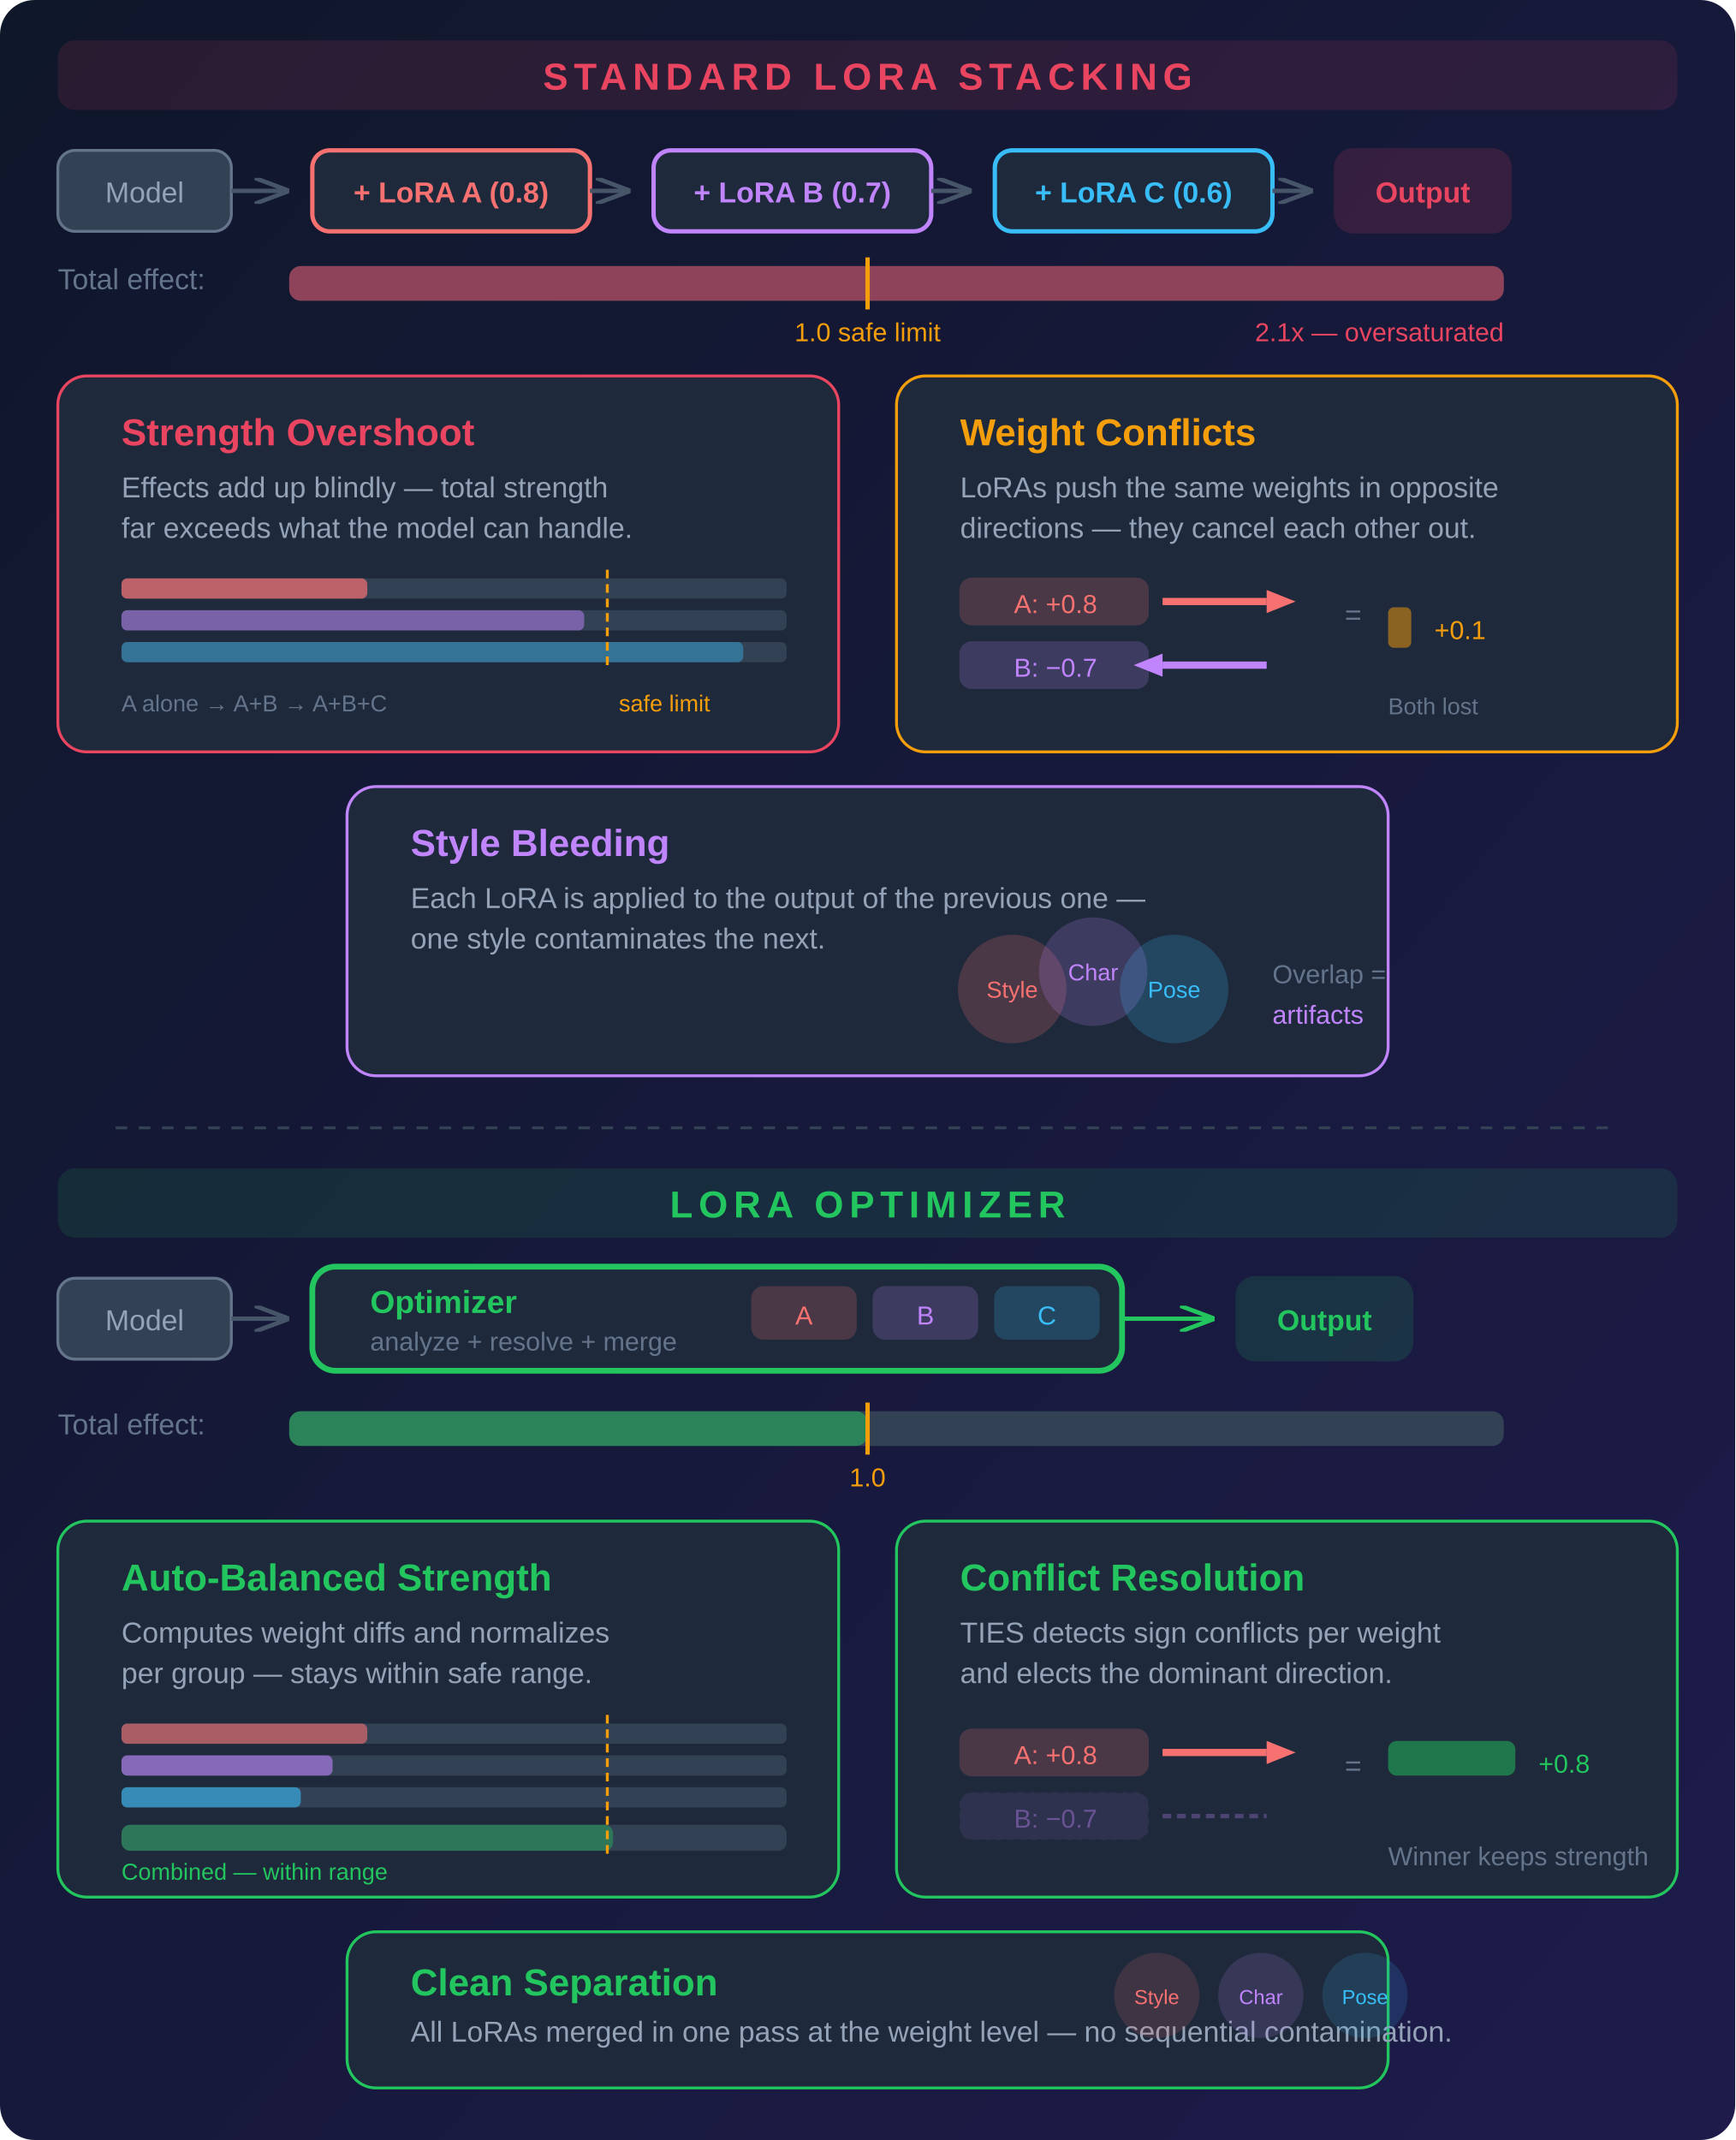
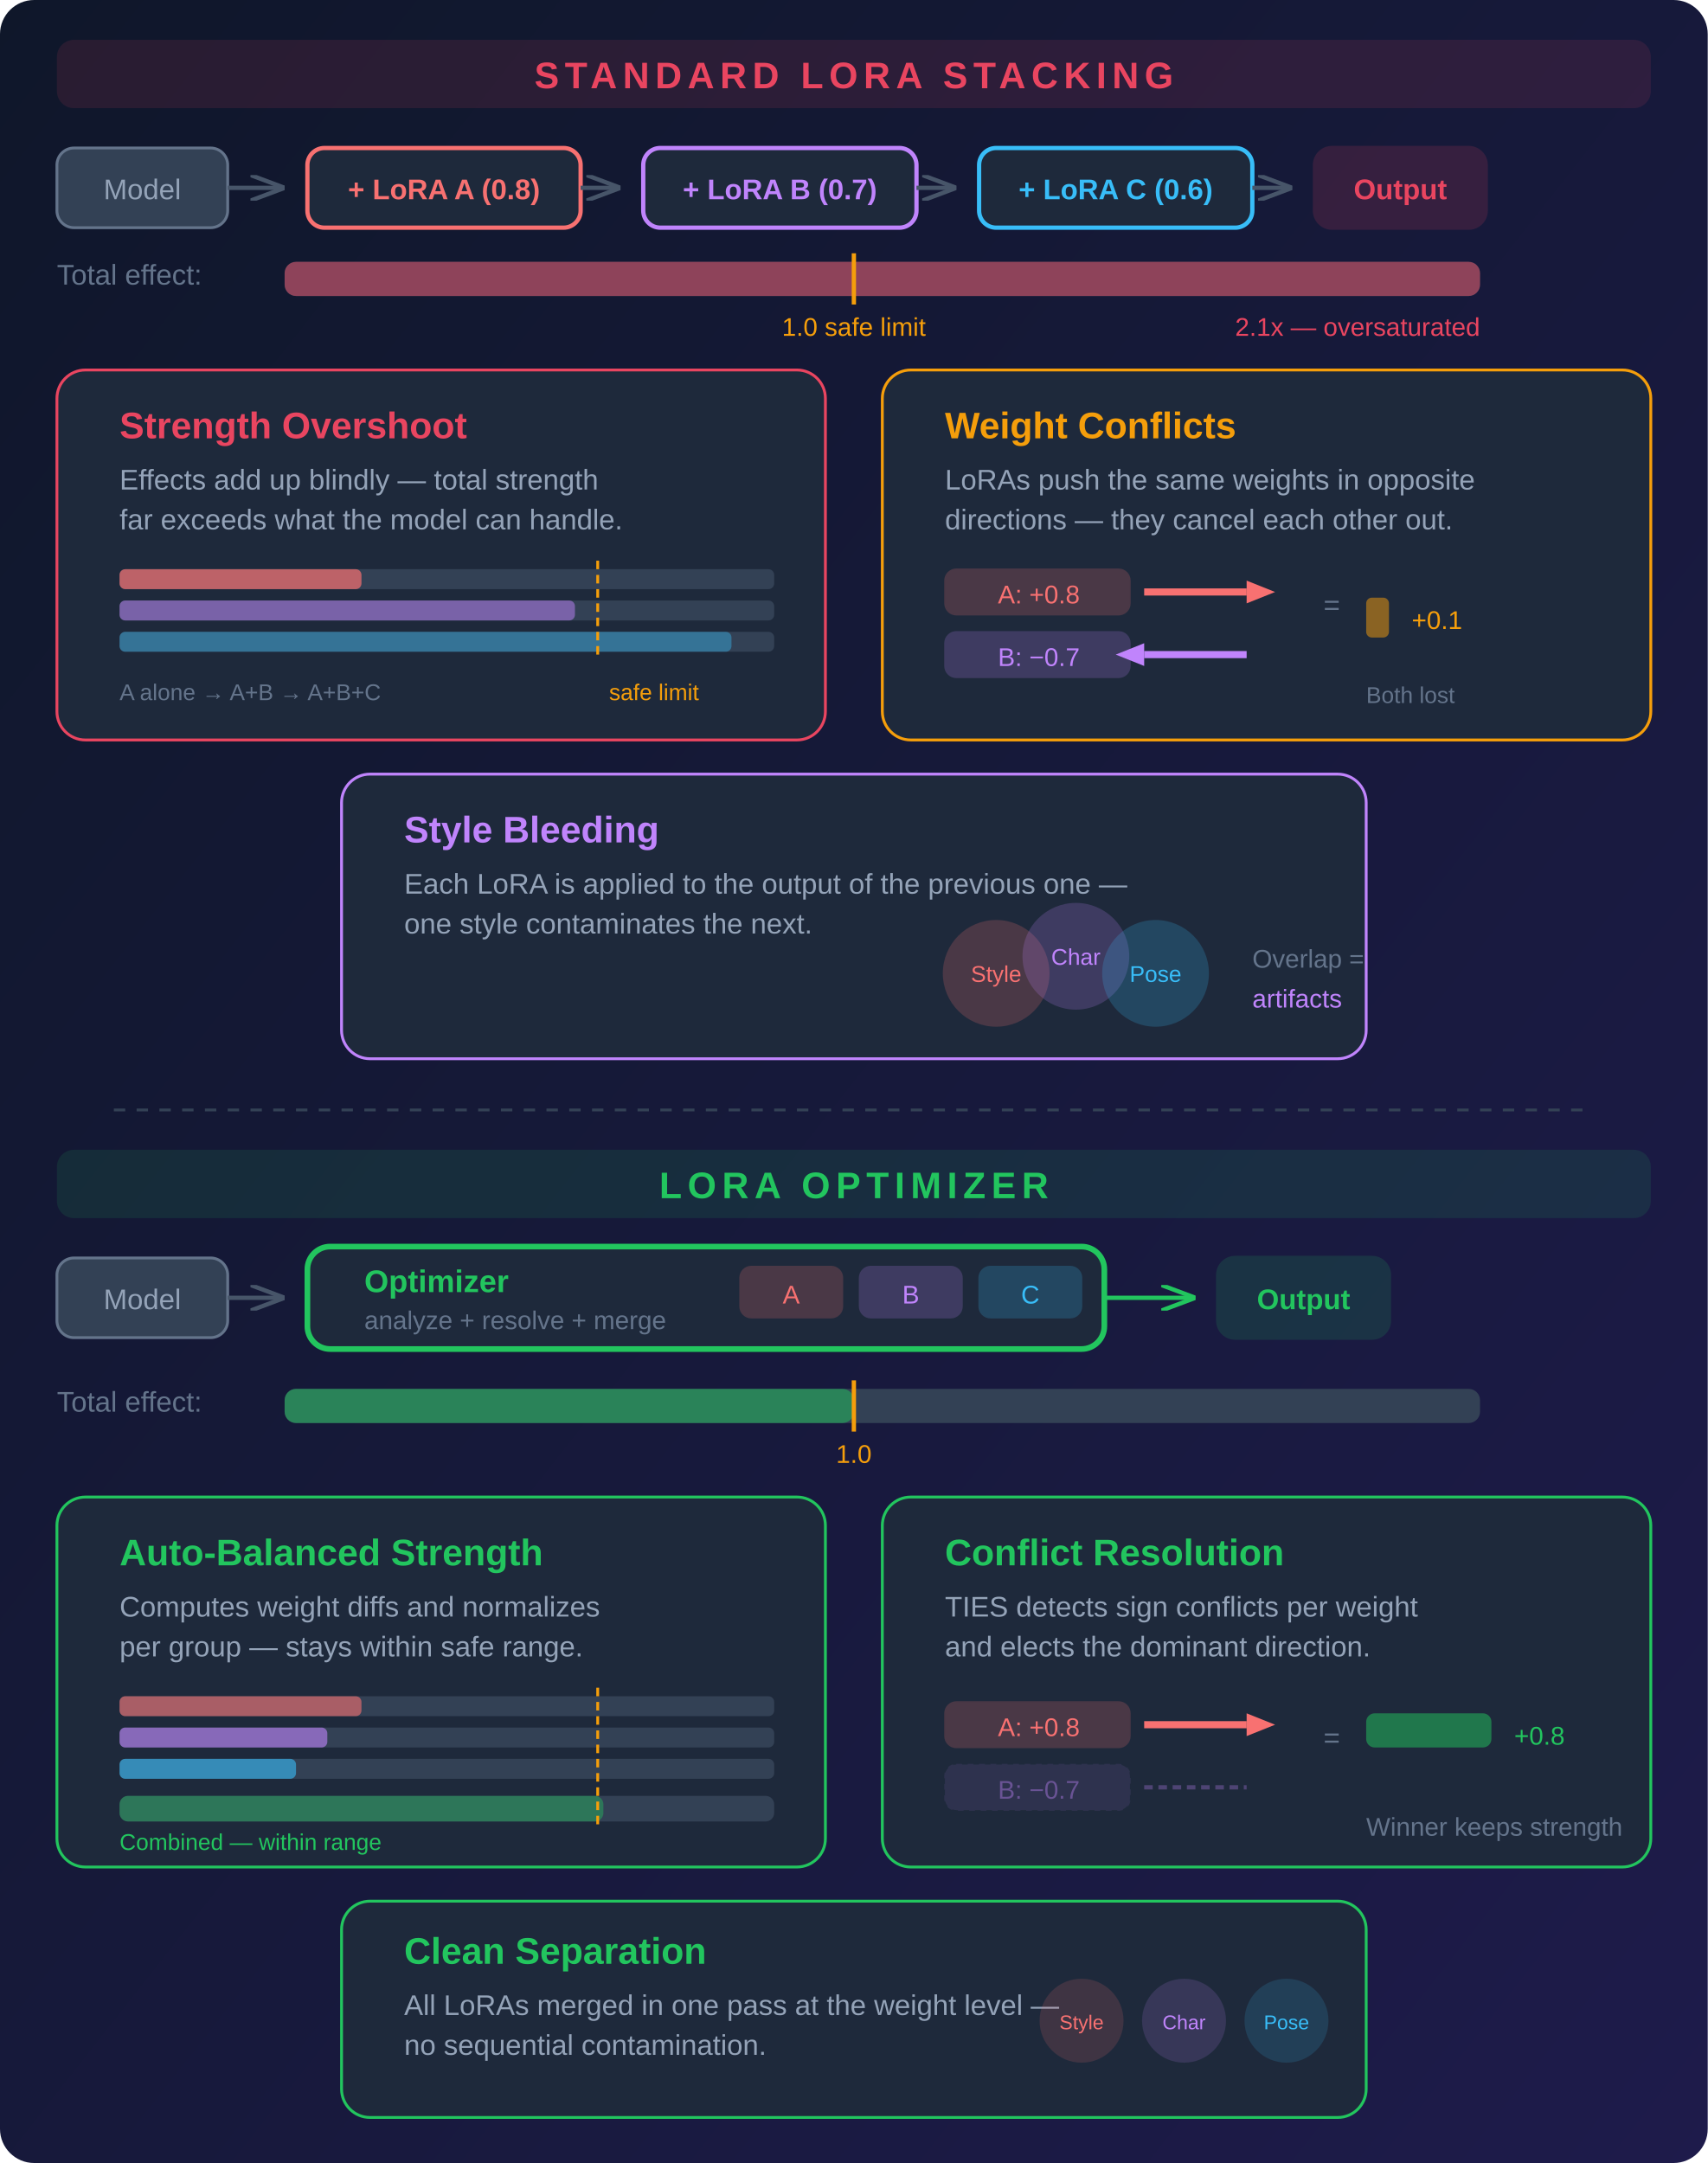
- <svg xmlns="http://www.w3.org/2000/svg" viewBox="0 0 600 740">
+ <svg xmlns="http://www.w3.org/2000/svg" viewBox="0 0 600 760">
  <defs>
    <linearGradient id="pbg" x1="0%" y1="0%" x2="100%" y2="100%">
      <stop offset="0%" style="stop-color:#0f172a" />
      <stop offset="100%" style="stop-color:#1e1b4b" />
    </linearGradient>
    <marker id="pa" markerWidth="8" markerHeight="6" refX="8" refY="3" orient="auto">
      <path d="M0,0 L8,3 L0,6" fill="none" stroke="#475569" stroke-width="1" />
    </marker>
    <marker id="paG" markerWidth="8" markerHeight="6" refX="8" refY="3" orient="auto">
      <path d="M0,0 L8,3 L0,6" fill="none" stroke="#22c55e" stroke-width="1" />
    </marker>
  </defs>
-   <rect width="600" height="740" rx="12" fill="url(#pbg)" />
+   <rect width="600" height="760" rx="12" fill="url(#pbg)" />
  <rect x="20" y="14" width="560" height="24" rx="6" fill="#e94560" opacity="0.12" />
  <text x="300" y="31" font-family="Segoe UI, Arial, sans-serif" font-size="13" fill="#e94560" text-anchor="middle" font-weight="700" letter-spacing="2">STANDARD LORA STACKING</text>
  <rect x="20" y="52" width="60" height="28" rx="6" fill="#334155" stroke="#64748b" stroke-width="1" />
  <text x="50" y="70" font-family="Segoe UI, Arial, sans-serif" font-size="10" fill="#94a3b8" text-anchor="middle">Model</text>
  <line x1="80" y1="66" x2="100" y2="66" stroke="#475569" stroke-width="1.5" marker-end="url(#pa)" />
  <rect x="108" y="52" width="96" height="28" rx="6" fill="#1e293b" stroke="#f87171" stroke-width="1.5" />
  <text x="156" y="70" font-family="Segoe UI, Arial, sans-serif" font-size="10" fill="#f87171" text-anchor="middle" font-weight="600">+ LoRA A (0.8)</text>
  <line x1="204" y1="66" x2="218" y2="66" stroke="#475569" stroke-width="1.5" marker-end="url(#pa)" />
  <rect x="226" y="52" width="96" height="28" rx="6" fill="#1e293b" stroke="#c084fc" stroke-width="1.5" />
  <text x="274" y="70" font-family="Segoe UI, Arial, sans-serif" font-size="10" fill="#c084fc" text-anchor="middle" font-weight="600">+ LoRA B (0.7)</text>
  <line x1="322" y1="66" x2="336" y2="66" stroke="#475569" stroke-width="1.5" marker-end="url(#pa)" />
  <rect x="344" y="52" width="96" height="28" rx="6" fill="#1e293b" stroke="#38bdf8" stroke-width="1.5" />
  <text x="392" y="70" font-family="Segoe UI, Arial, sans-serif" font-size="10" fill="#38bdf8" text-anchor="middle" font-weight="600">+ LoRA C (0.6)</text>
  <line x1="440" y1="66" x2="454" y2="66" stroke="#475569" stroke-width="1.5" marker-end="url(#pa)" />
  <rect x="462" y="52" width="60" height="28" rx="6" fill="#e94560" opacity="0.15" stroke="#e94560" stroke-width="1.5" />
  <text x="492" y="70" font-family="Segoe UI, Arial, sans-serif" font-size="10" fill="#e94560" text-anchor="middle" font-weight="600">Output</text>
  <text x="20" y="100" font-family="Segoe UI, Arial, sans-serif" font-size="10" fill="#64748b">Total effect:</text>
  <rect x="100" y="92" width="420" height="12" rx="4" fill="#334155" />
  <rect x="100" y="92" width="420" height="12" rx="4" fill="#e94560" opacity="0.5" />
  <line x1="300" y1="89" x2="300" y2="107" stroke="#f59e0b" stroke-width="1.5" />
  <text x="300" y="118" font-family="Segoe UI, Arial, sans-serif" font-size="9" fill="#f59e0b" text-anchor="middle">1.0 safe limit</text>
  <text x="520" y="118" font-family="Segoe UI, Arial, sans-serif" font-size="9" fill="#e94560" text-anchor="end">2.1x — oversaturated</text>
  <rect x="20" y="130" width="270" height="130" rx="10" fill="#1e293b" stroke="#e94560" stroke-width="1" />
  <text x="42" y="154" font-family="Segoe UI, Arial, sans-serif" font-size="13" fill="#e94560" font-weight="700">Strength Overshoot</text>
  <text x="42" y="172" font-family="Segoe UI, Arial, sans-serif" font-size="10" fill="#94a3b8">Effects add up blindly — total strength</text>
  <text x="42" y="186" font-family="Segoe UI, Arial, sans-serif" font-size="10" fill="#94a3b8">far exceeds what the model can handle.</text>
  <rect x="42" y="200" width="230" height="7" rx="2" fill="#334155" />
  <rect x="42" y="200" width="85" height="7" rx="2" fill="#f87171" opacity="0.7" />
  <rect x="42" y="211" width="230" height="7" rx="2" fill="#334155" />
  <rect x="42" y="211" width="160" height="7" rx="2" fill="#c084fc" opacity="0.5" />
  <rect x="42" y="222" width="230" height="7" rx="2" fill="#334155" />
  <rect x="42" y="222" width="215" height="7" rx="2" fill="#38bdf8" opacity="0.4" />
  <line x1="210" y1="197" x2="210" y2="232" stroke="#f59e0b" stroke-width="1" stroke-dasharray="3,2" />
  <text x="214" y="246" font-family="Segoe UI, Arial, sans-serif" font-size="8" fill="#f59e0b">safe limit</text>
  <text x="42" y="246" font-family="Segoe UI, Arial, sans-serif" font-size="8" fill="#64748b">A alone → A+B → A+B+C</text>
  <rect x="310" y="130" width="270" height="130" rx="10" fill="#1e293b" stroke="#f59e0b" stroke-width="1" />
  <text x="332" y="154" font-family="Segoe UI, Arial, sans-serif" font-size="13" fill="#f59e0b" font-weight="700">Weight Conflicts</text>
  <text x="332" y="172" font-family="Segoe UI, Arial, sans-serif" font-size="10" fill="#94a3b8">LoRAs push the same weights in opposite</text>
  <text x="332" y="186" font-family="Segoe UI, Arial, sans-serif" font-size="10" fill="#94a3b8">directions — they cancel each other out.</text>
  <rect x="332" y="200" width="65" height="16" rx="4" fill="#f87171" opacity="0.2" stroke="#f87171" stroke-width="0.5" />
  <text x="365" y="212" font-family="Segoe UI, Arial, sans-serif" font-size="9" fill="#f87171" text-anchor="middle">A: +0.8</text>
  <line x1="402" y1="208" x2="438" y2="208" stroke="#f87171" stroke-width="2.5" />
  <polygon points="438,204 448,208 438,212" fill="#f87171" />
  <rect x="332" y="222" width="65" height="16" rx="4" fill="#c084fc" opacity="0.2" stroke="#c084fc" stroke-width="0.5" />
  <text x="365" y="234" font-family="Segoe UI, Arial, sans-serif" font-size="9" fill="#c084fc" text-anchor="middle">B: −0.7</text>
  <line x1="438" y1="230" x2="402" y2="230" stroke="#c084fc" stroke-width="2.5" />
  <polygon points="402,226 392,230 402,234" fill="#c084fc" />
  <text x="465" y="216" font-family="Segoe UI, Arial, sans-serif" font-size="10" fill="#64748b">=</text>
  <rect x="480" y="210" width="8" height="14" rx="2" fill="#f59e0b" opacity="0.5" />
  <text x="496" y="221" font-family="Segoe UI, Arial, sans-serif" font-size="9" fill="#f59e0b">+0.1</text>
  <text x="480" y="247" font-family="Segoe UI, Arial, sans-serif" font-size="8" fill="#64748b">Both lost</text>
  <rect x="120" y="272" width="360" height="100" rx="10" fill="#1e293b" stroke="#c084fc" stroke-width="1" />
  <text x="142" y="296" font-family="Segoe UI, Arial, sans-serif" font-size="13" fill="#c084fc" font-weight="700">Style Bleeding</text>
  <text x="142" y="314" font-family="Segoe UI, Arial, sans-serif" font-size="10" fill="#94a3b8">Each LoRA is applied to the output of the previous one —</text>
  <text x="142" y="328" font-family="Segoe UI, Arial, sans-serif" font-size="10" fill="#94a3b8">one style contaminates the next.</text>
  <circle cx="350" cy="342" r="18" fill="#f87171" opacity="0.2" stroke="#f87171" stroke-width="1.5" />
  <text x="350" y="345" font-family="Segoe UI, Arial, sans-serif" font-size="8" fill="#f87171" text-anchor="middle">Style</text>
  <circle cx="378" cy="336" r="18" fill="#c084fc" opacity="0.2" stroke="#c084fc" stroke-width="1.5" />
  <text x="378" y="339" font-family="Segoe UI, Arial, sans-serif" font-size="8" fill="#c084fc" text-anchor="middle">Char</text>
  <circle cx="406" cy="342" r="18" fill="#38bdf8" opacity="0.2" stroke="#38bdf8" stroke-width="1.5" />
  <text x="406" y="345" font-family="Segoe UI, Arial, sans-serif" font-size="8" fill="#38bdf8" text-anchor="middle">Pose</text>
  <text x="440" y="340" font-family="Segoe UI, Arial, sans-serif" font-size="9" fill="#64748b">Overlap =</text>
  <text x="440" y="354" font-family="Segoe UI, Arial, sans-serif" font-size="9" fill="#c084fc">artifacts</text>
  <line x1="40" y1="390" x2="560" y2="390" stroke="#334155" stroke-width="1" stroke-dasharray="4,4" />
  <rect x="20" y="404" width="560" height="24" rx="6" fill="#22c55e" opacity="0.12" />
  <text x="300" y="421" font-family="Segoe UI, Arial, sans-serif" font-size="13" fill="#22c55e" text-anchor="middle" font-weight="700" letter-spacing="2">LORA OPTIMIZER</text>
  <rect x="20" y="442" width="60" height="28" rx="6" fill="#334155" stroke="#64748b" stroke-width="1" />
  <text x="50" y="460" font-family="Segoe UI, Arial, sans-serif" font-size="10" fill="#94a3b8" text-anchor="middle">Model</text>
  <line x1="80" y1="456" x2="100" y2="456" stroke="#475569" stroke-width="1.5" marker-end="url(#pa)" />
  <rect x="108" y="438" width="280" height="36" rx="8" fill="#1e293b" stroke="#22c55e" stroke-width="2" />
  <text x="128" y="454" font-family="Segoe UI, Arial, sans-serif" font-size="11" fill="#22c55e" font-weight="700">Optimizer</text>
  <text x="128" y="467" font-family="Segoe UI, Arial, sans-serif" font-size="9" fill="#64748b">analyze + resolve + merge</text>
  <rect x="260" y="445" width="36" height="18" rx="4" fill="#f87171" opacity="0.2" stroke="#f87171" stroke-width="0.5" />
  <text x="278" y="458" font-family="Segoe UI, Arial, sans-serif" font-size="9" fill="#f87171" text-anchor="middle">A</text>
  <rect x="302" y="445" width="36" height="18" rx="4" fill="#c084fc" opacity="0.2" stroke="#c084fc" stroke-width="0.5" />
  <text x="320" y="458" font-family="Segoe UI, Arial, sans-serif" font-size="9" fill="#c084fc" text-anchor="middle">B</text>
  <rect x="344" y="445" width="36" height="18" rx="4" fill="#38bdf8" opacity="0.2" stroke="#38bdf8" stroke-width="0.5" />
  <text x="362" y="458" font-family="Segoe UI, Arial, sans-serif" font-size="9" fill="#38bdf8" text-anchor="middle">C</text>
  <line x1="388" y1="456" x2="420" y2="456" stroke="#22c55e" stroke-width="1.5" marker-end="url(#paG)" />
  <rect x="428" y="442" width="60" height="28" rx="6" fill="#22c55e" opacity="0.15" stroke="#22c55e" stroke-width="1.5" />
  <text x="458" y="460" font-family="Segoe UI, Arial, sans-serif" font-size="10" fill="#22c55e" text-anchor="middle" font-weight="600">Output</text>
  <text x="20" y="496" font-family="Segoe UI, Arial, sans-serif" font-size="10" fill="#64748b">Total effect:</text>
  <rect x="100" y="488" width="420" height="12" rx="4" fill="#334155" />
  <rect x="100" y="488" width="200" height="12" rx="4" fill="#22c55e" opacity="0.5" />
  <line x1="300" y1="485" x2="300" y2="503" stroke="#f59e0b" stroke-width="1.5" />
  <text x="300" y="514" font-family="Segoe UI, Arial, sans-serif" font-size="9" fill="#f59e0b" text-anchor="middle">1.0</text>
  <rect x="20" y="526" width="270" height="130" rx="10" fill="#1e293b" stroke="#22c55e" stroke-width="1" />
  <text x="42" y="550" font-family="Segoe UI, Arial, sans-serif" font-size="13" fill="#22c55e" font-weight="700">Auto-Balanced Strength</text>
  <text x="42" y="568" font-family="Segoe UI, Arial, sans-serif" font-size="10" fill="#94a3b8">Computes weight diffs and normalizes</text>
  <text x="42" y="582" font-family="Segoe UI, Arial, sans-serif" font-size="10" fill="#94a3b8">per group — stays within safe range.</text>
  <rect x="42" y="596" width="230" height="7" rx="2" fill="#334155" />
  <rect x="42" y="596" width="85" height="7" rx="2" fill="#f87171" opacity="0.6" />
  <rect x="42" y="607" width="230" height="7" rx="2" fill="#334155" />
  <rect x="42" y="607" width="73" height="7" rx="2" fill="#c084fc" opacity="0.6" />
  <rect x="42" y="618" width="230" height="7" rx="2" fill="#334155" />
  <rect x="42" y="618" width="62" height="7" rx="2" fill="#38bdf8" opacity="0.6" />
  <rect x="42" y="631" width="230" height="9" rx="3" fill="#334155" />
  <rect x="42" y="631" width="170" height="9" rx="3" fill="#22c55e" opacity="0.4" />
  <text x="42" y="650" font-family="Segoe UI, Arial, sans-serif" font-size="8" fill="#22c55e">Combined — within range</text>
  <line x1="210" y1="593" x2="210" y2="642" stroke="#f59e0b" stroke-width="1" stroke-dasharray="3,2" />
  <rect x="310" y="526" width="270" height="130" rx="10" fill="#1e293b" stroke="#22c55e" stroke-width="1" />
  <text x="332" y="550" font-family="Segoe UI, Arial, sans-serif" font-size="13" fill="#22c55e" font-weight="700">Conflict Resolution</text>
  <text x="332" y="568" font-family="Segoe UI, Arial, sans-serif" font-size="10" fill="#94a3b8">TIES detects sign conflicts per weight</text>
  <text x="332" y="582" font-family="Segoe UI, Arial, sans-serif" font-size="10" fill="#94a3b8">and elects the dominant direction.</text>
  <rect x="332" y="598" width="65" height="16" rx="4" fill="#f87171" opacity="0.2" stroke="#f87171" stroke-width="0.5" />
  <text x="365" y="610" font-family="Segoe UI, Arial, sans-serif" font-size="9" fill="#f87171" text-anchor="middle">A: +0.8</text>
  <line x1="402" y1="606" x2="438" y2="606" stroke="#f87171" stroke-width="2.5" />
  <polygon points="438,602 448,606 438,610" fill="#f87171" />
  <rect x="332" y="620" width="65" height="16" rx="4" fill="#c084fc" opacity="0.1" stroke="#c084fc" stroke-width="0.5" stroke-dasharray="2,2" />
  <text x="365" y="632" font-family="Segoe UI, Arial, sans-serif" font-size="9" fill="#c084fc" text-anchor="middle" opacity="0.4">B: −0.7</text>
  <line x1="402" y1="628" x2="438" y2="628" stroke="#c084fc" stroke-width="1.5" opacity="0.3" stroke-dasharray="3,2" />
  <text x="465" y="614" font-family="Segoe UI, Arial, sans-serif" font-size="10" fill="#64748b">=</text>
  <rect x="480" y="602" width="44" height="12" rx="3" fill="#22c55e" opacity="0.5" />
  <text x="532" y="613" font-family="Segoe UI, Arial, sans-serif" font-size="9" fill="#22c55e">+0.8</text>
  <text x="480" y="645" font-family="Segoe UI, Arial, sans-serif" font-size="9" fill="#64748b">Winner keeps strength</text>
-   <rect x="120" y="668" width="360" height="54" rx="10" fill="#1e293b" stroke="#22c55e" stroke-width="1" />
+   <rect x="120" y="668" width="360" height="76" rx="10" fill="#1e293b" stroke="#22c55e" stroke-width="1" />
  <text x="142" y="690" font-family="Segoe UI, Arial, sans-serif" font-size="13" fill="#22c55e" font-weight="700">Clean Separation</text>
-   <text x="142" y="706" font-family="Segoe UI, Arial, sans-serif" font-size="10" fill="#94a3b8">All LoRAs merged in one pass at the weight level — no sequential contamination.</text>
-   <circle cx="400" cy="690" r="14" fill="#f87171" opacity="0.15" stroke="#f87171" stroke-width="1.5" />
-   <text x="400" y="693" font-family="Segoe UI, Arial, sans-serif" font-size="7" fill="#f87171" text-anchor="middle">Style</text>
-   <circle cx="436" cy="690" r="14" fill="#c084fc" opacity="0.15" stroke="#c084fc" stroke-width="1.5" />
-   <text x="436" y="693" font-family="Segoe UI, Arial, sans-serif" font-size="7" fill="#c084fc" text-anchor="middle">Char</text>
-   <circle cx="472" cy="690" r="14" fill="#38bdf8" opacity="0.15" stroke="#38bdf8" stroke-width="1.5" />
-   <text x="472" y="693" font-family="Segoe UI, Arial, sans-serif" font-size="7" fill="#38bdf8" text-anchor="middle">Pose</text>
+   <text x="142" y="708" font-family="Segoe UI, Arial, sans-serif" font-size="10" fill="#94a3b8">All LoRAs merged in one pass at the weight level —</text>
+   <text x="142" y="722" font-family="Segoe UI, Arial, sans-serif" font-size="10" fill="#94a3b8">no sequential contamination.</text>
+   <circle cx="380" cy="710" r="14" fill="#f87171" opacity="0.15" stroke="#f87171" stroke-width="1.5" />
+   <text x="380" y="713" font-family="Segoe UI, Arial, sans-serif" font-size="7" fill="#f87171" text-anchor="middle">Style</text>
+   <circle cx="416" cy="710" r="14" fill="#c084fc" opacity="0.15" stroke="#c084fc" stroke-width="1.5" />
+   <text x="416" y="713" font-family="Segoe UI, Arial, sans-serif" font-size="7" fill="#c084fc" text-anchor="middle">Char</text>
+   <circle cx="452" cy="710" r="14" fill="#38bdf8" opacity="0.15" stroke="#38bdf8" stroke-width="1.5" />
+   <text x="452" y="713" font-family="Segoe UI, Arial, sans-serif" font-size="7" fill="#38bdf8" text-anchor="middle">Pose</text>
</svg>
